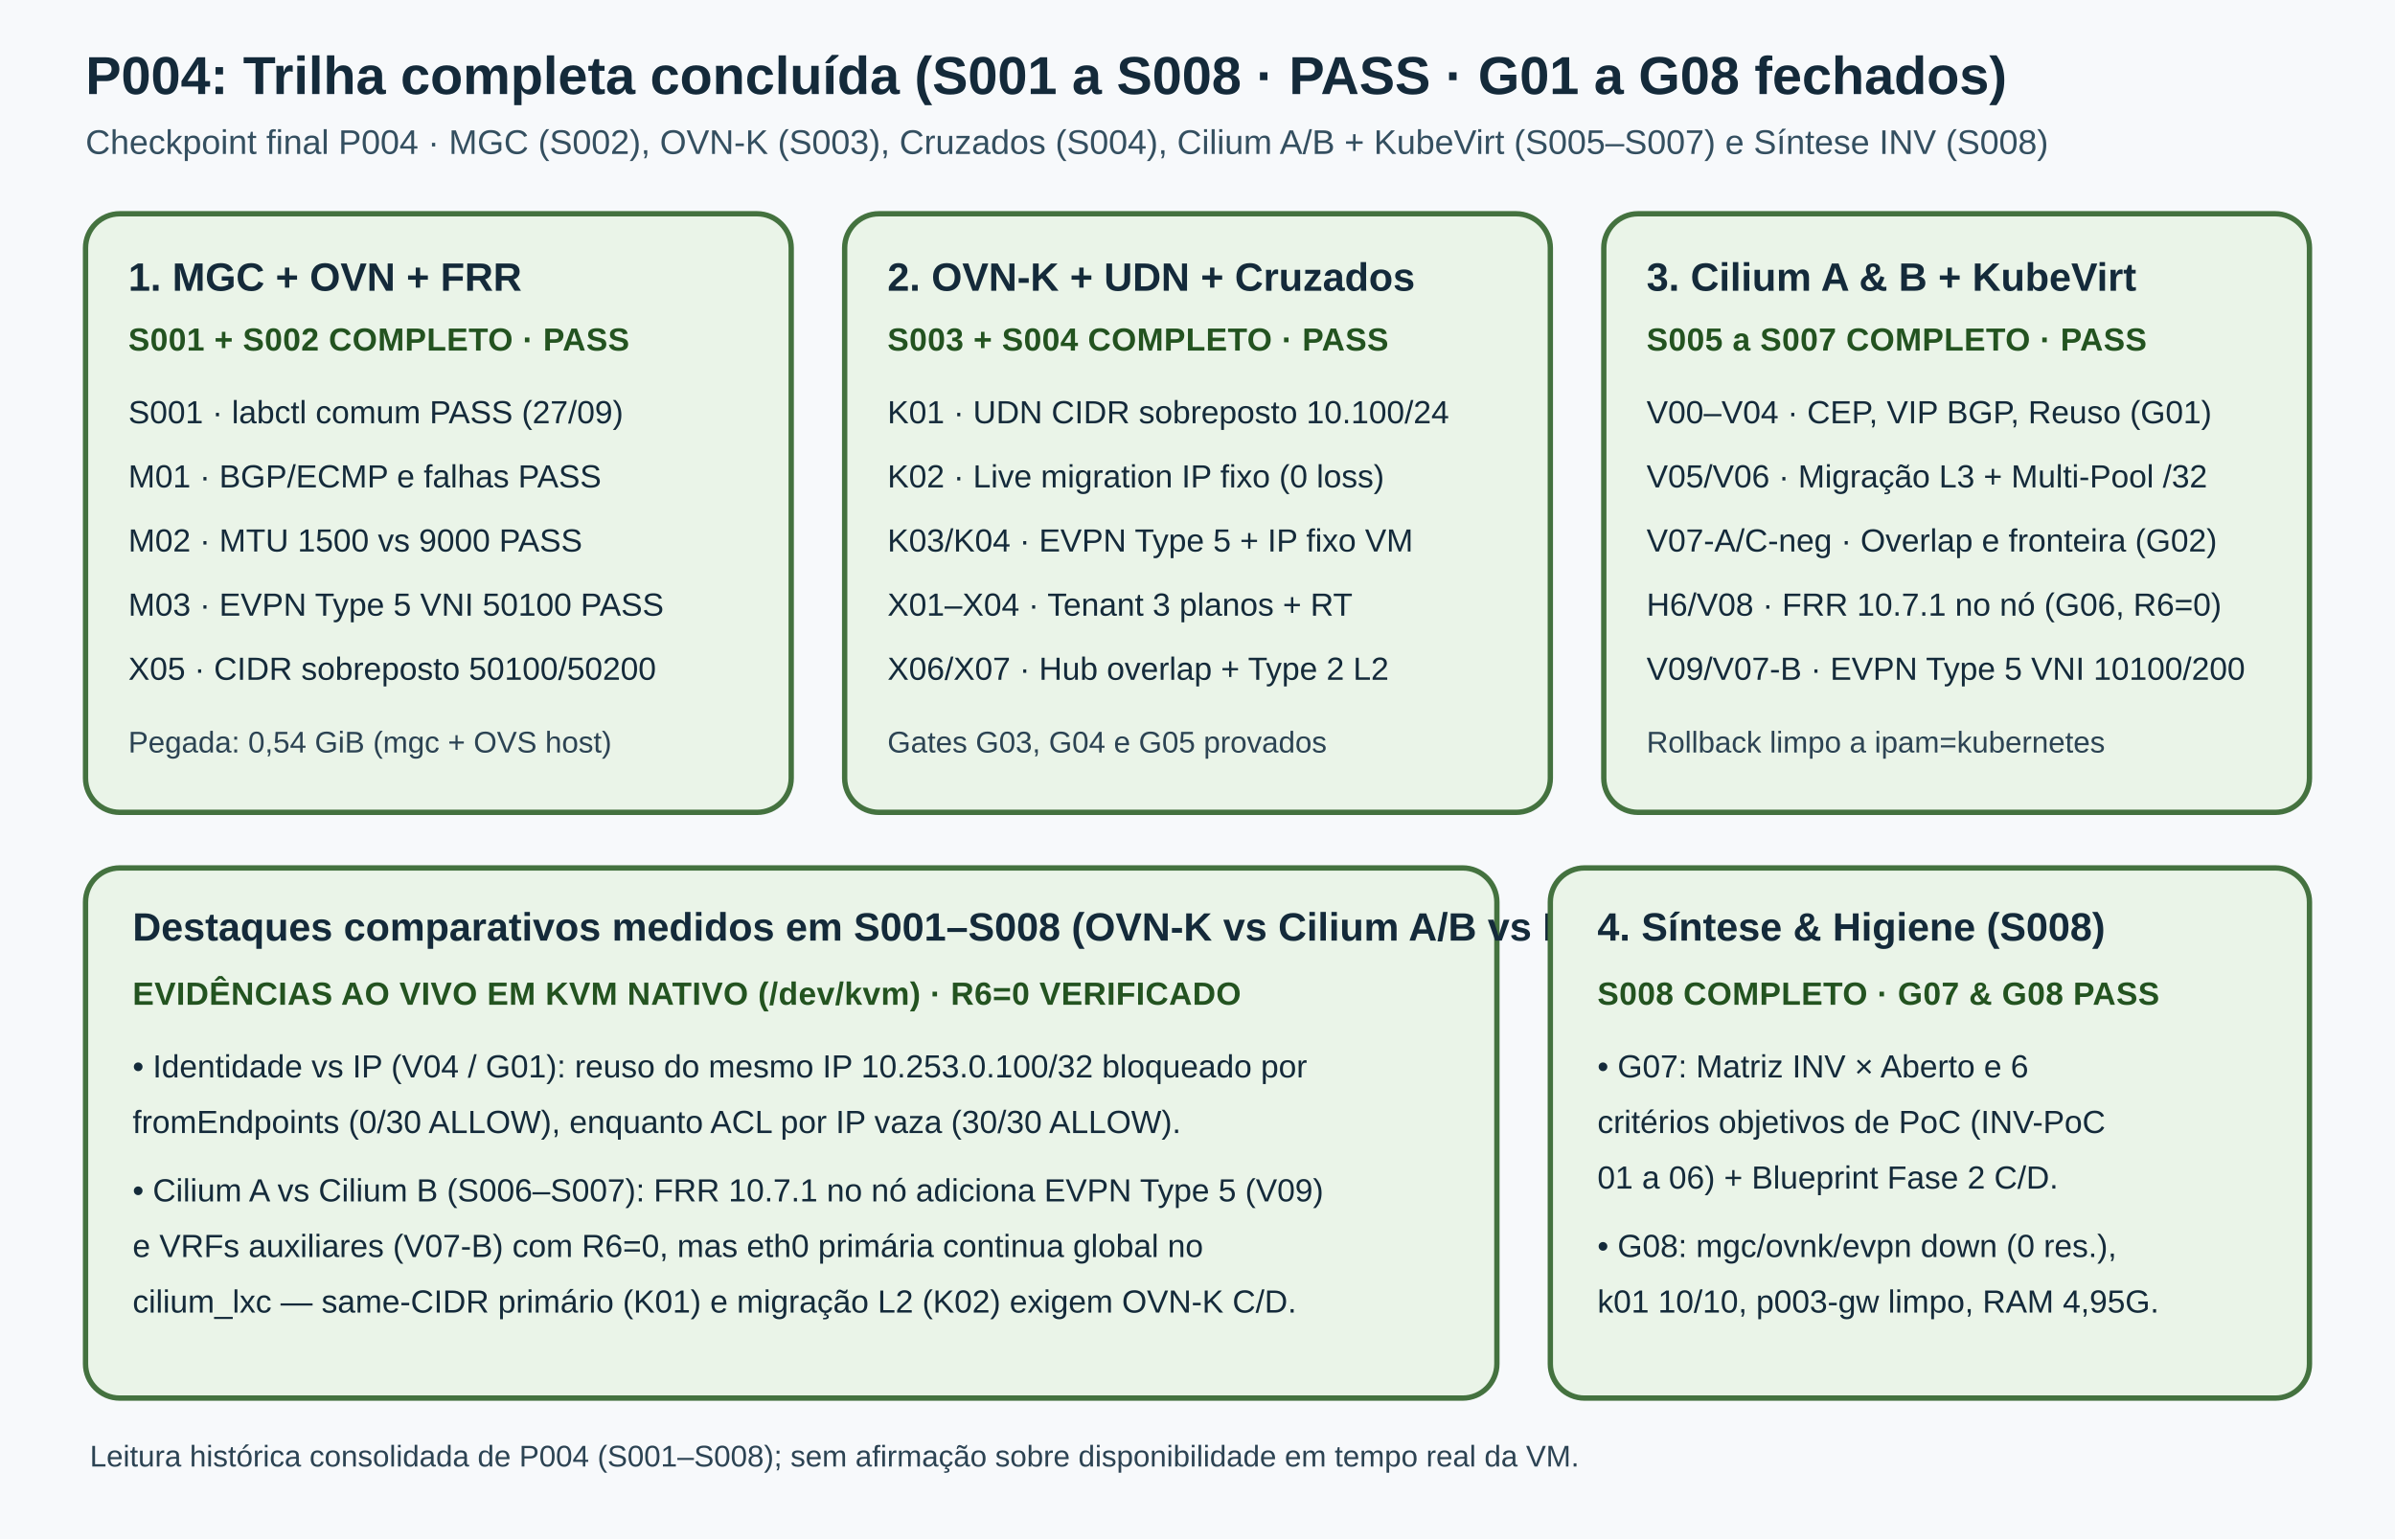
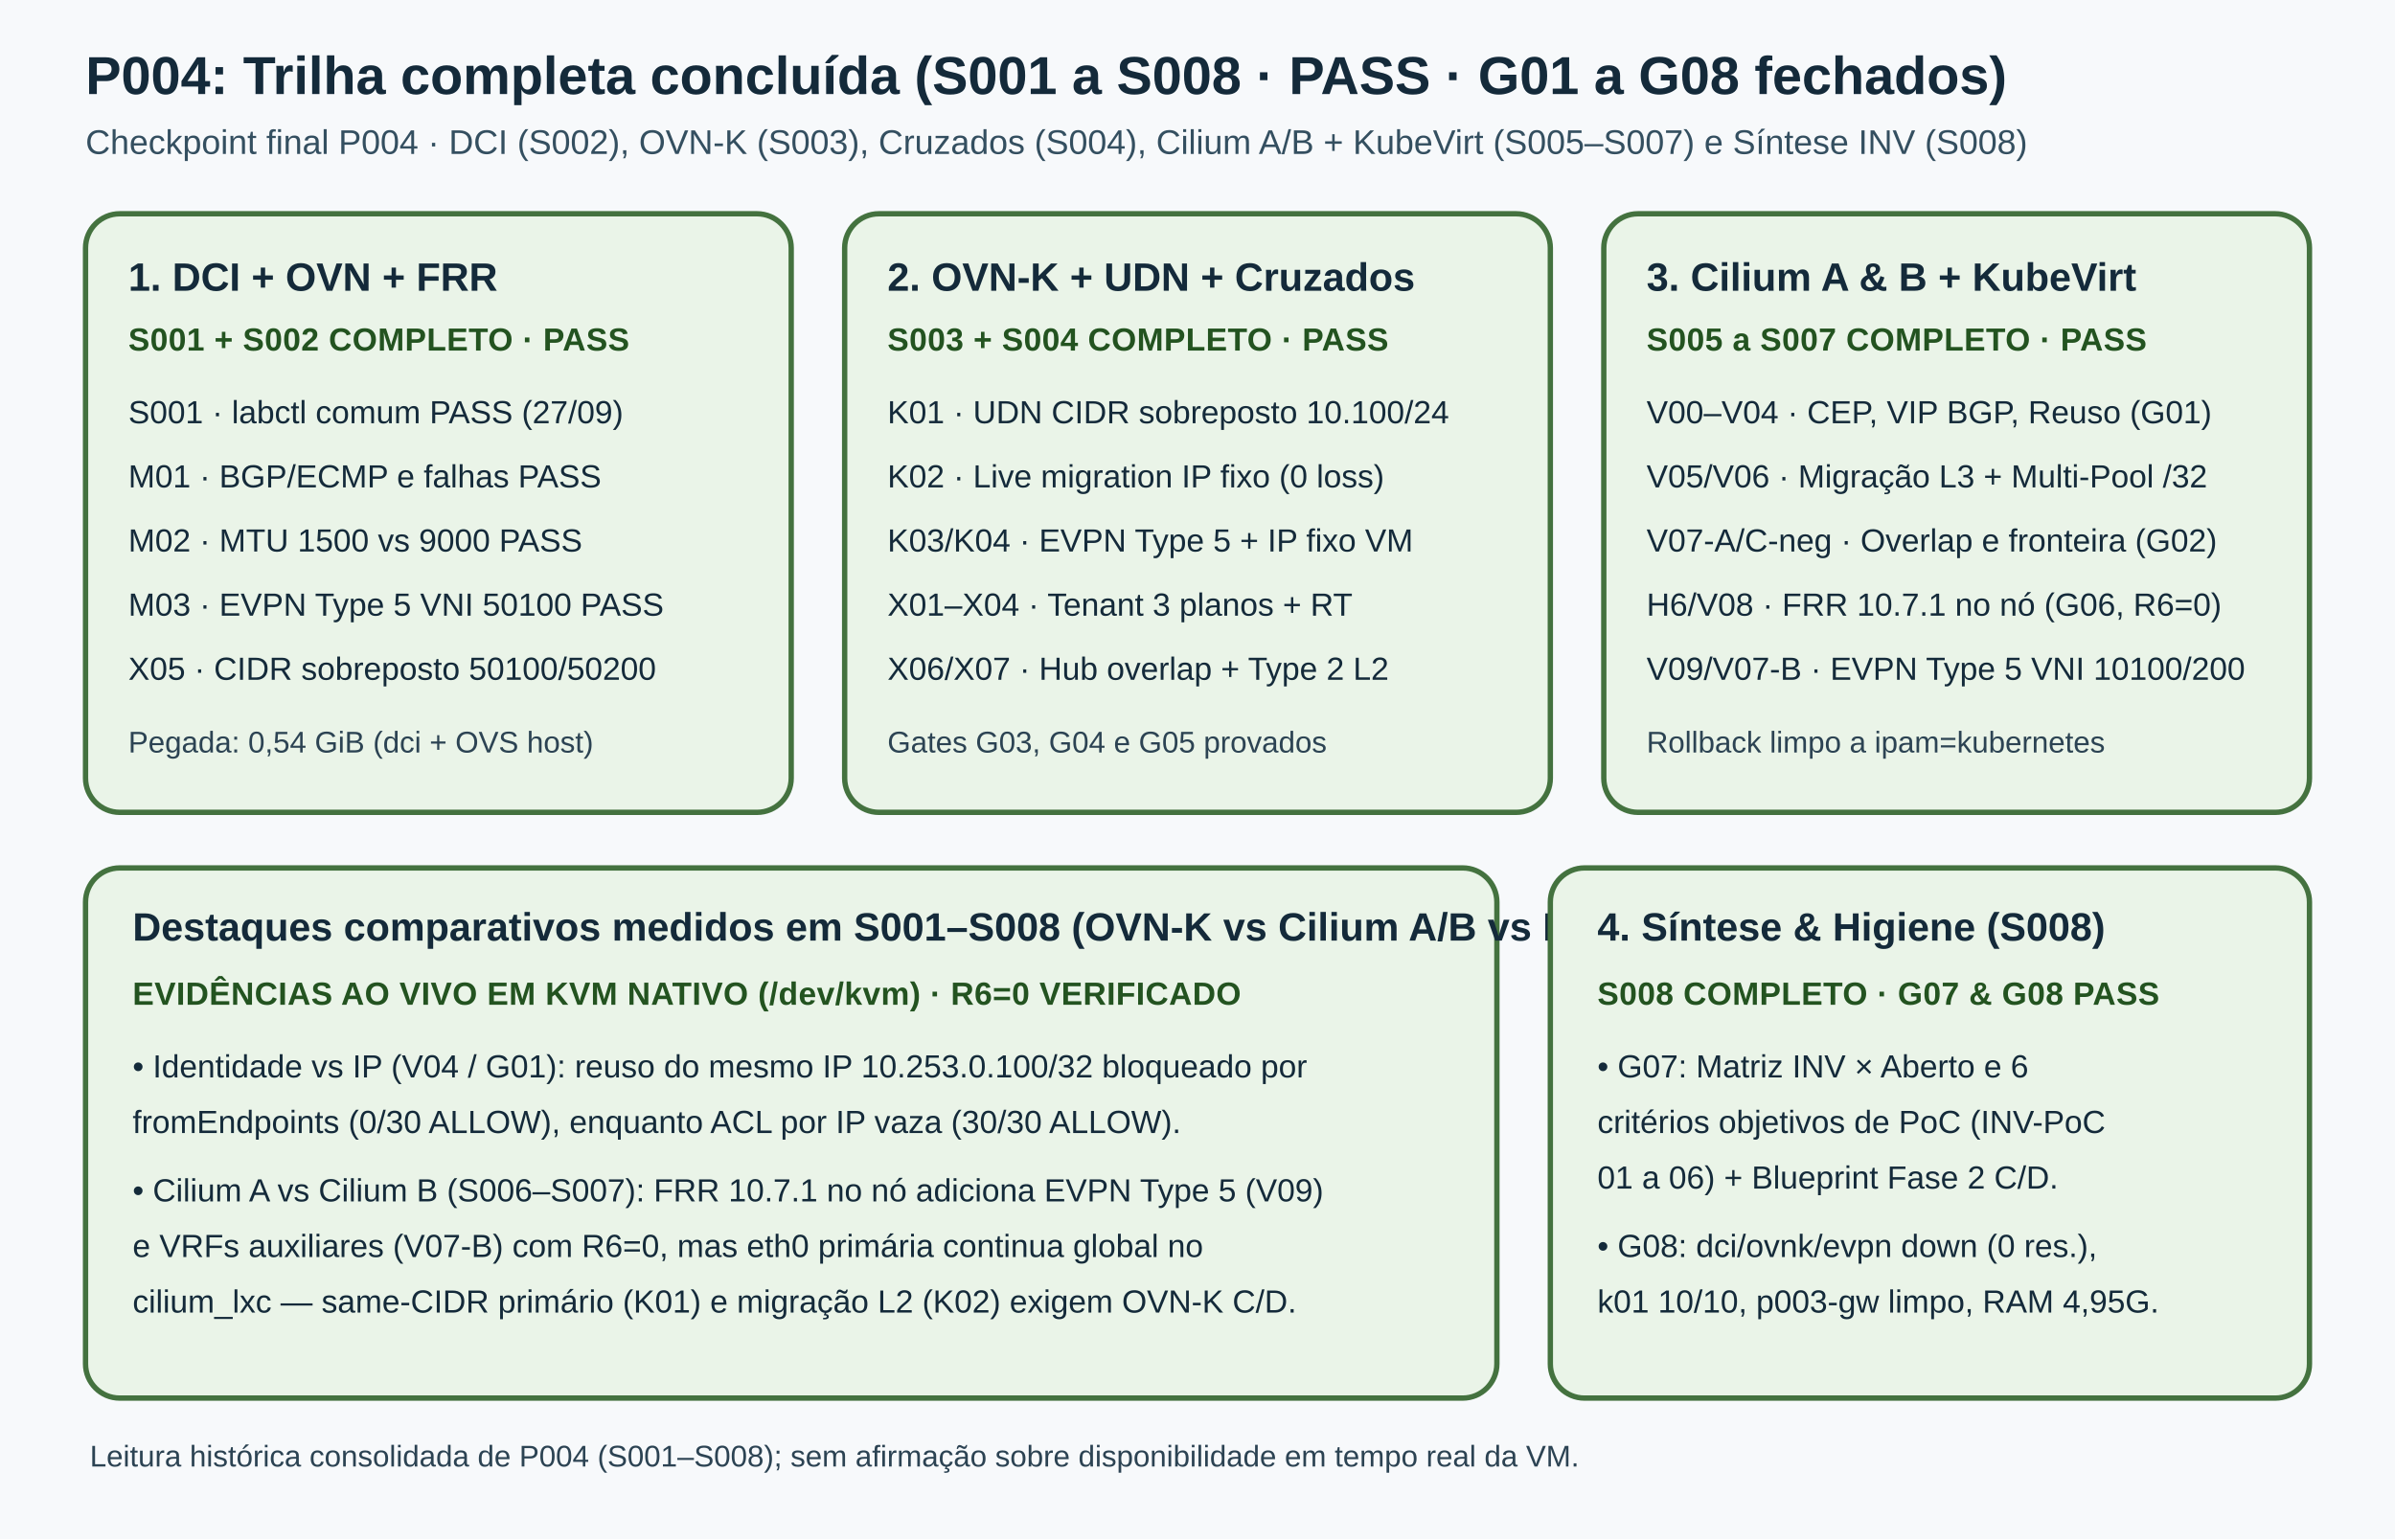
<svg xmlns="http://www.w3.org/2000/svg" viewBox="0 0 1120 720" role="img" aria-labelledby="title desc">
  <defs>
    <style>
      text { font-family: Arial, Helvetica, sans-serif; fill: #142a3a; }
      .title { font-size: 25px; font-weight: 700; }
      .subtitle { font-size: 16px; fill: #344f60; }
      .head { font-size: 18.5px; font-weight: 700; }
      .status { font-size: 15px; font-weight: 700; letter-spacing: 0.2px; fill: #235320; }
      .body { font-size: 15px; }
      .small { font-size: 14px; fill: #2c4353; }
      .card { stroke-width: 2.5; }
      .pass { fill: #eaf4e8; stroke: #44723f; }
    </style>
  </defs>
  <rect x="0" y="0" width="1120" height="720" fill="#f7f9fb" />
  <text x="40" y="44" class="title">P004: Trilha completa concluída (S001 a S008 · PASS · G01 a G08 fechados)</text>
-   <text x="40" y="72" class="subtitle">Checkpoint final P004 · MGC (S002), OVN-K (S003), Cruzados (S004), Cilium A/B + KubeVirt (S005–S007) e Síntese INV (S008)</text>
+   <text x="40" y="72" class="subtitle">Checkpoint final P004 · DCI (S002), OVN-K (S003), Cruzados (S004), Cilium A/B + KubeVirt (S005–S007) e Síntese INV (S008)</text>
  <rect x="40" y="100" width="330" height="280" rx="16" class="card pass" />
-   <text x="60" y="136" class="head">1. MGC + OVN + FRR</text>
+   <text x="60" y="136" class="head">1. DCI + OVN + FRR</text>
  <text x="60" y="164" class="status">S001 + S002 COMPLETO · PASS</text>
  <text x="60" y="198" class="body">S001 · labctl comum PASS (27/09)</text>
  <text x="60" y="228" class="body">M01 · BGP/ECMP e falhas PASS</text>
  <text x="60" y="258" class="body">M02 · MTU 1500 vs 9000 PASS</text>
  <text x="60" y="288" class="body">M03 · EVPN Type 5 VNI 50100 PASS</text>
  <text x="60" y="318" class="body">X05 · CIDR sobreposto 50100/50200</text>
-   <text x="60" y="352" class="small">Pegada: 0,54 GiB (mgc + OVS host)</text>
+   <text x="60" y="352" class="small">Pegada: 0,54 GiB (dci + OVS host)</text>
  <rect x="395" y="100" width="330" height="280" rx="16" class="card pass" />
  <text x="415" y="136" class="head">2. OVN-K + UDN + Cruzados</text>
  <text x="415" y="164" class="status">S003 + S004 COMPLETO · PASS</text>
  <text x="415" y="198" class="body">K01 · UDN CIDR sobreposto 10.100/24</text>
  <text x="415" y="228" class="body">K02 · Live migration IP fixo (0 loss)</text>
  <text x="415" y="258" class="body">K03/K04 · EVPN Type 5 + IP fixo VM</text>
  <text x="415" y="288" class="body">X01–X04 · Tenant 3 planos + RT</text>
  <text x="415" y="318" class="body">X06/X07 · Hub overlap + Type 2 L2</text>
  <text x="415" y="352" class="small">Gates G03, G04 e G05 provados</text>
  <rect x="750" y="100" width="330" height="280" rx="16" class="card pass" />
  <text x="770" y="136" class="head">3. Cilium A &amp; B + KubeVirt</text>
  <text x="770" y="164" class="status">S005 a S007 COMPLETO · PASS</text>
  <text x="770" y="198" class="body">V00–V04 · CEP, VIP BGP, Reuso (G01)</text>
  <text x="770" y="228" class="body">V05/V06 · Migração L3 + Multi-Pool /32</text>
  <text x="770" y="258" class="body">V07-A/C-neg · Overlap e fronteira (G02)</text>
  <text x="770" y="288" class="body">H6/V08 · FRR 10.7.1 no nó (G06, R6=0)</text>
  <text x="770" y="318" class="body">V09/V07-B · EVPN Type 5 VNI 10100/200</text>
  <text x="770" y="352" class="small">Rollback limpo a ipam=kubernetes</text>
  <rect x="40" y="406" width="660" height="248" rx="16" class="card pass" />
  <text x="62" y="440" class="head">Destaques comparativos medidos em S001–S008 (OVN-K vs Cilium A/B vs INV)</text>
  <text x="62" y="470" class="status">EVIDÊNCIAS AO VIVO EM KVM NATIVO (/dev/kvm) · R6=0 VERIFICADO</text>
  <text x="62" y="504" class="body">• Identidade vs IP (V04 / G01): reuso do mesmo IP 10.253.0.100/32 bloqueado por</text>
  <text x="62" y="530" class="body">  fromEndpoints (0/30 ALLOW), enquanto ACL por IP vaza (30/30 ALLOW).</text>
  <text x="62" y="562" class="body">• Cilium A vs Cilium B (S006–S007): FRR 10.7.1 no nó adiciona EVPN Type 5 (V09)</text>
  <text x="62" y="588" class="body">  e VRFs auxiliares (V07-B) com R6=0, mas eth0 primária continua global no</text>
  <text x="62" y="614" class="body">  cilium_lxc — same-CIDR primário (K01) e migração L2 (K02) exigem OVN-K C/D.</text>
  <rect x="725" y="406" width="355" height="248" rx="16" class="card pass" />
  <text x="747" y="440" class="head">4. Síntese &amp; Higiene (S008)</text>
  <text x="747" y="470" class="status">S008 COMPLETO · G07 &amp; G08 PASS</text>
  <text x="747" y="504" class="body">• G07: Matriz INV × Aberto e 6</text>
  <text x="747" y="530" class="body">  critérios objetivos de PoC (INV-PoC</text>
  <text x="747" y="556" class="body">  01 a 06) + Blueprint Fase 2 C/D.</text>
-   <text x="747" y="588" class="body">• G08: mgc/ovnk/evpn down (0 res.),</text>
+   <text x="747" y="588" class="body">• G08: dci/ovnk/evpn down (0 res.),</text>
  <text x="747" y="614" class="body">  k01 10/10, p003-gw limpo, RAM 4,95G.</text>
  <text x="42" y="686" class="small">Leitura histórica consolidada de P004 (S001–S008); sem afirmação sobre disponibilidade em tempo real da VM.</text>
</svg>
